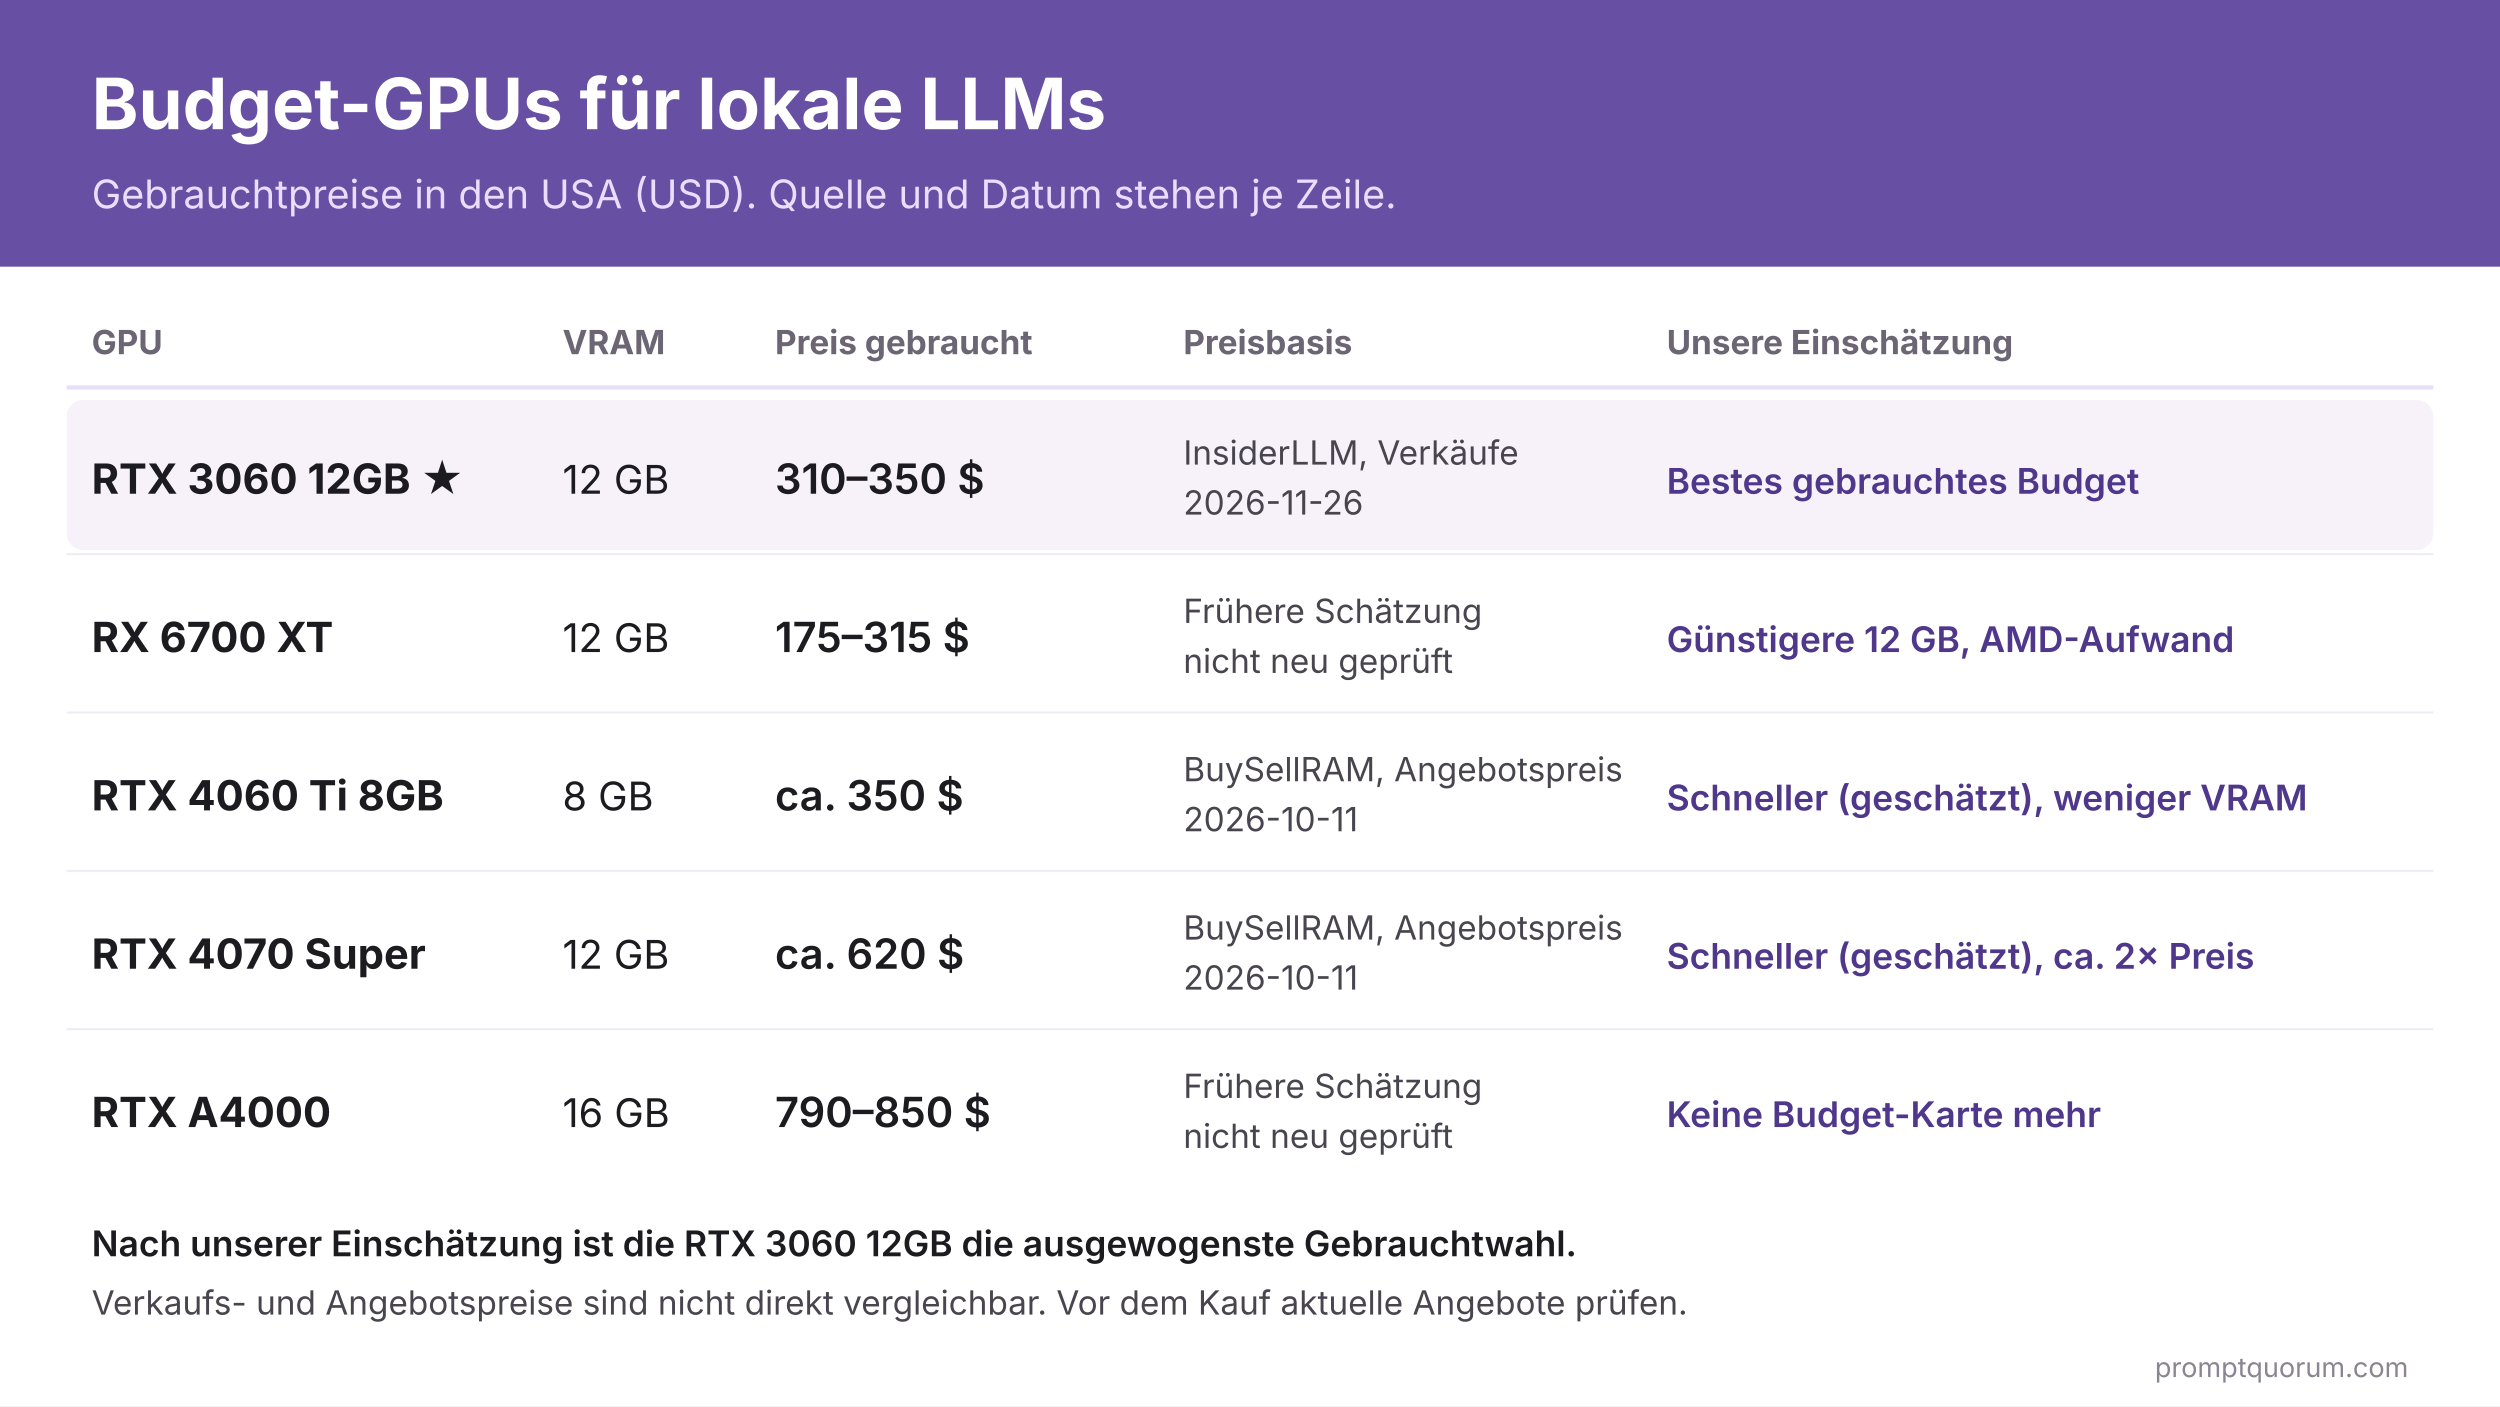
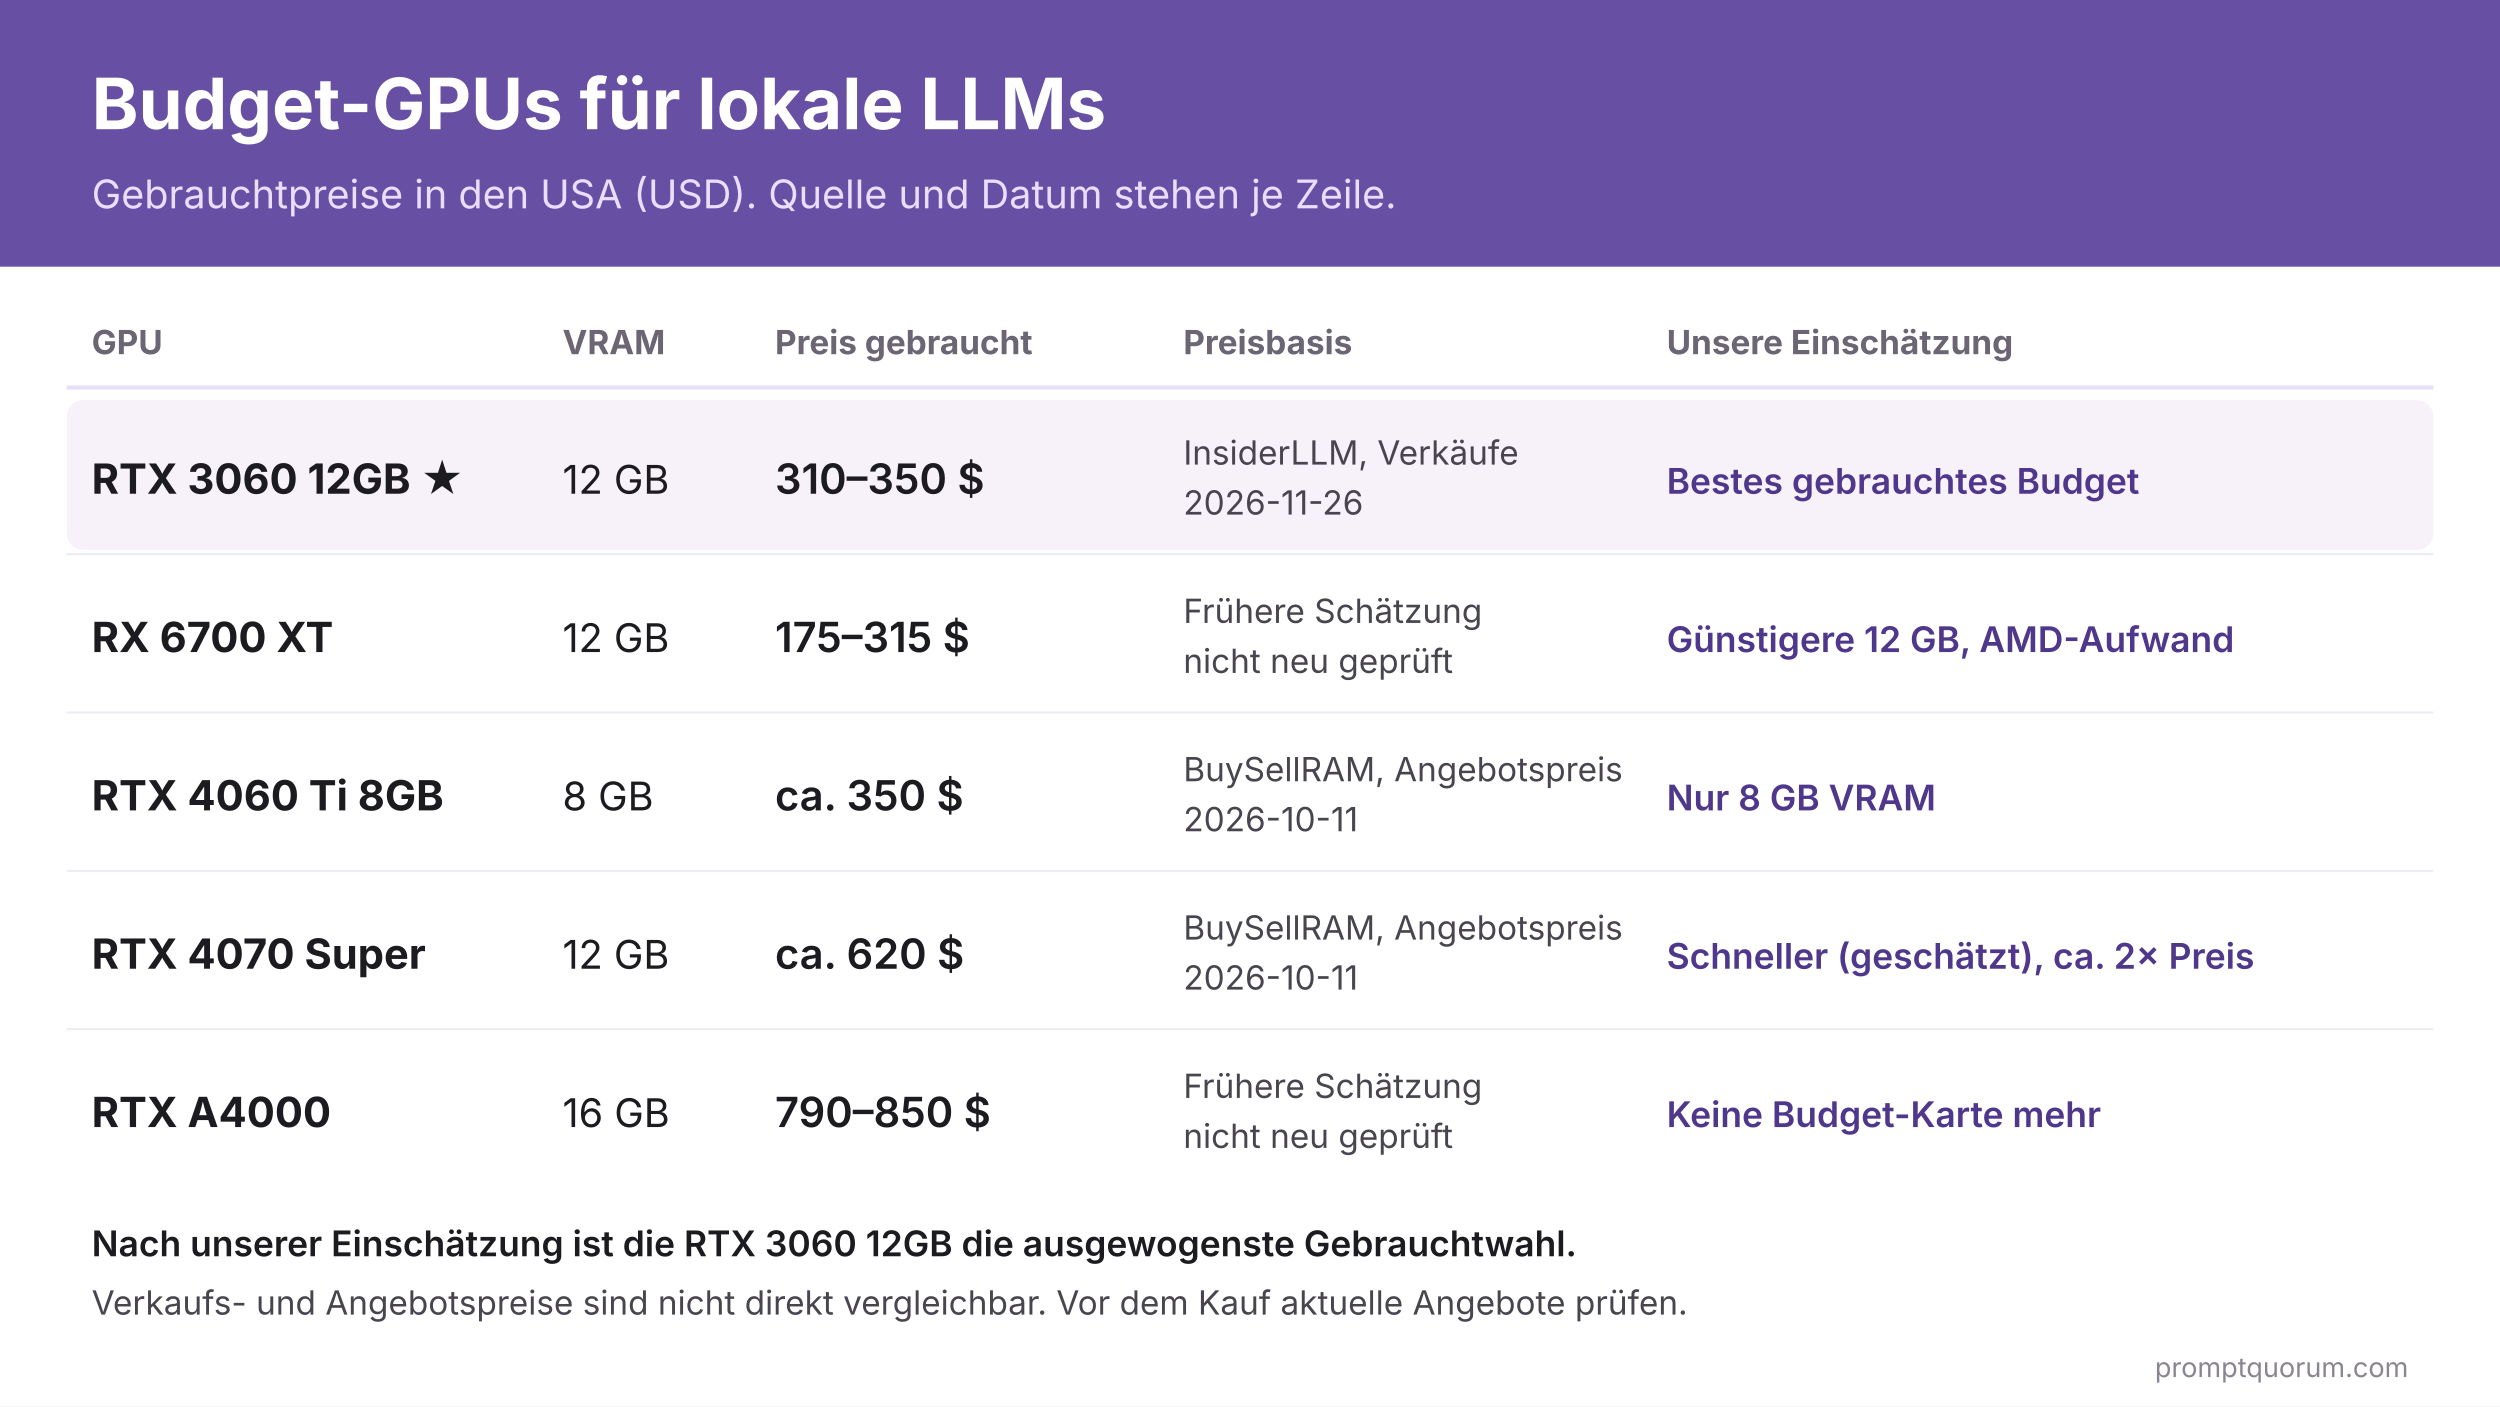
<svg xmlns="http://www.w3.org/2000/svg" xml:lang="de" width="1200" height="675" viewBox="0 0 1200 675" font-family="'Inter', 'Helvetica Neue', Arial, sans-serif">
  <rect width="1200" height="675" fill="#FFFFFF" />
  <rect width="1200" height="128" fill="#6750A4" />
  <text x="44" y="62" font-size="34" font-weight="700" fill="#FFFFFF" direction="ltr" text-anchor="start">Budget-GPUs für lokale LLMs</text>
  <text x="44" y="100" font-size="19" font-weight="400" fill="#EADDFF" direction="ltr" text-anchor="start">Gebrauchtpreise in den USA (USD). Quelle und Datum stehen je Zeile.</text>
  <text x="44" y="170" font-size="16" font-weight="700" fill="#6B6574" direction="ltr" text-anchor="start">GPU</text>
  <text x="270" y="170" font-size="16" font-weight="700" fill="#6B6574" direction="ltr" text-anchor="start">VRAM</text>
  <text x="372" y="170" font-size="16" font-weight="700" fill="#6B6574" direction="ltr" text-anchor="start">Preis gebraucht</text>
  <text x="568" y="170" font-size="16" font-weight="700" fill="#6B6574" direction="ltr" text-anchor="start">Preisbasis</text>
  <text x="800" y="170" font-size="16" font-weight="700" fill="#6B6574" direction="ltr" text-anchor="start">Unsere Einschätzung</text>
  <line x1="32" y1="186" x2="1168" y2="186" stroke="#E8DEF8" stroke-width="2" />
  <rect x="32" y="192" width="1136" height="72" rx="8" fill="#F7F2FA" />
  <text x="44" y="237" font-size="20" font-weight="700" fill="#1C1B1F" direction="ltr" text-anchor="start">RTX 3060 12GB ★</text>
  <text x="270" y="237" font-size="19" font-weight="400" fill="#1C1B1F" direction="ltr" text-anchor="start">12 GB</text>
  <text x="372" y="237" font-size="20" font-weight="600" fill="#1C1B1F" direction="ltr" text-anchor="start">310–350 $</text>
  <text x="568" y="223" font-size="16" font-weight="400" fill="#49454F" direction="ltr" text-anchor="start">InsiderLLM, Verkäufe</text>
  <text x="568" y="247" font-size="16" font-weight="400" fill="#49454F" direction="ltr" text-anchor="start">2026-11-26</text>
  <text x="800" y="237" font-size="17" font-weight="600" fill="#4F378B" direction="ltr" text-anchor="start">Bestes gebrauchtes Budget</text>
  <text x="44" y="313" font-size="20" font-weight="700" fill="#1C1B1F" direction="ltr" text-anchor="start">RX 6700 XT</text>
  <text x="270" y="313" font-size="19" font-weight="400" fill="#1C1B1F" direction="ltr" text-anchor="start">12 GB</text>
  <text x="372" y="313" font-size="20" font-weight="600" fill="#1C1B1F" direction="ltr" text-anchor="start">175–315 $</text>
  <text x="568" y="299" font-size="16" font-weight="400" fill="#49454F" direction="ltr" text-anchor="start">Frühere Schätzung</text>
  <text x="568" y="323" font-size="16" font-weight="400" fill="#49454F" direction="ltr" text-anchor="start">nicht neu geprüft</text>
  <text x="800" y="313" font-size="17" font-weight="600" fill="#4F378B" direction="ltr" text-anchor="start">Günstigere 12 GB, AMD-Aufwand</text>
  <line x1="32" y1="266" x2="1168" y2="266" stroke="#EFEAF4" stroke-width="1" />
  <text x="44" y="389" font-size="20" font-weight="700" fill="#1C1B1F" direction="ltr" text-anchor="start">RTX 4060 Ti 8GB</text>
  <text x="270" y="389" font-size="19" font-weight="400" fill="#1C1B1F" direction="ltr" text-anchor="start">8 GB</text>
  <text x="372" y="389" font-size="20" font-weight="600" fill="#1C1B1F" direction="ltr" text-anchor="start">ca. 350 $</text>
  <text x="568" y="375" font-size="16" font-weight="400" fill="#49454F" direction="ltr" text-anchor="start">BuySellRAM, Angebotspreis</text>
  <text x="568" y="399" font-size="16" font-weight="400" fill="#49454F" direction="ltr" text-anchor="start">2026-10-11</text>
-   <text x="800" y="389" font-size="17" font-weight="600" fill="#4F378B" direction="ltr" text-anchor="start">Schneller (geschätzt), weniger VRAM</text>
+   <text x="800" y="389" font-size="17" font-weight="600" fill="#4F378B" direction="ltr" text-anchor="start">Nur 8 GB VRAM</text>
  <line x1="32" y1="342" x2="1168" y2="342" stroke="#EFEAF4" stroke-width="1" />
  <text x="44" y="465" font-size="20" font-weight="700" fill="#1C1B1F" direction="ltr" text-anchor="start">RTX 4070 Super</text>
  <text x="270" y="465" font-size="19" font-weight="400" fill="#1C1B1F" direction="ltr" text-anchor="start">12 GB</text>
  <text x="372" y="465" font-size="20" font-weight="600" fill="#1C1B1F" direction="ltr" text-anchor="start">ca. 620 $</text>
  <text x="568" y="451" font-size="16" font-weight="400" fill="#49454F" direction="ltr" text-anchor="start">BuySellRAM, Angebotspreis</text>
  <text x="568" y="475" font-size="16" font-weight="400" fill="#49454F" direction="ltr" text-anchor="start">2026-10-11</text>
  <text x="800" y="465" font-size="17" font-weight="600" fill="#4F378B" direction="ltr" text-anchor="start">Schneller (geschätzt), ca. 2× Preis</text>
  <line x1="32" y1="418" x2="1168" y2="418" stroke="#EFEAF4" stroke-width="1" />
  <text x="44" y="541" font-size="20" font-weight="700" fill="#1C1B1F" direction="ltr" text-anchor="start">RTX A4000</text>
  <text x="270" y="541" font-size="19" font-weight="400" fill="#1C1B1F" direction="ltr" text-anchor="start">16 GB</text>
  <text x="372" y="541" font-size="20" font-weight="600" fill="#1C1B1F" direction="ltr" text-anchor="start">790–850 $</text>
  <text x="568" y="527" font-size="16" font-weight="400" fill="#49454F" direction="ltr" text-anchor="start">Frühere Schätzung</text>
  <text x="568" y="551" font-size="16" font-weight="400" fill="#49454F" direction="ltr" text-anchor="start">nicht neu geprüft</text>
  <text x="800" y="541" font-size="17" font-weight="600" fill="#4F378B" direction="ltr" text-anchor="start">Keine Budget-Karte mehr</text>
  <line x1="32" y1="494" x2="1168" y2="494" stroke="#EFEAF4" stroke-width="1" />
  <text x="44" y="603" font-size="17" font-weight="600" fill="#1C1B1F" direction="ltr" text-anchor="start">Nach unserer Einschätzung ist die RTX 3060 12GB die ausgewogenste Gebrauchtwahl.</text>
  <text x="44" y="631" font-size="16" font-weight="400" fill="#49454F" direction="ltr" text-anchor="start">Verkaufs- und Angebotspreise sind nicht direkt vergleichbar. Vor dem Kauf aktuelle Angebote prüfen.</text>
  <text x="1156" y="661" font-size="13" fill="#8A8591" text-anchor="end">promptquorum.com</text>
</svg>
